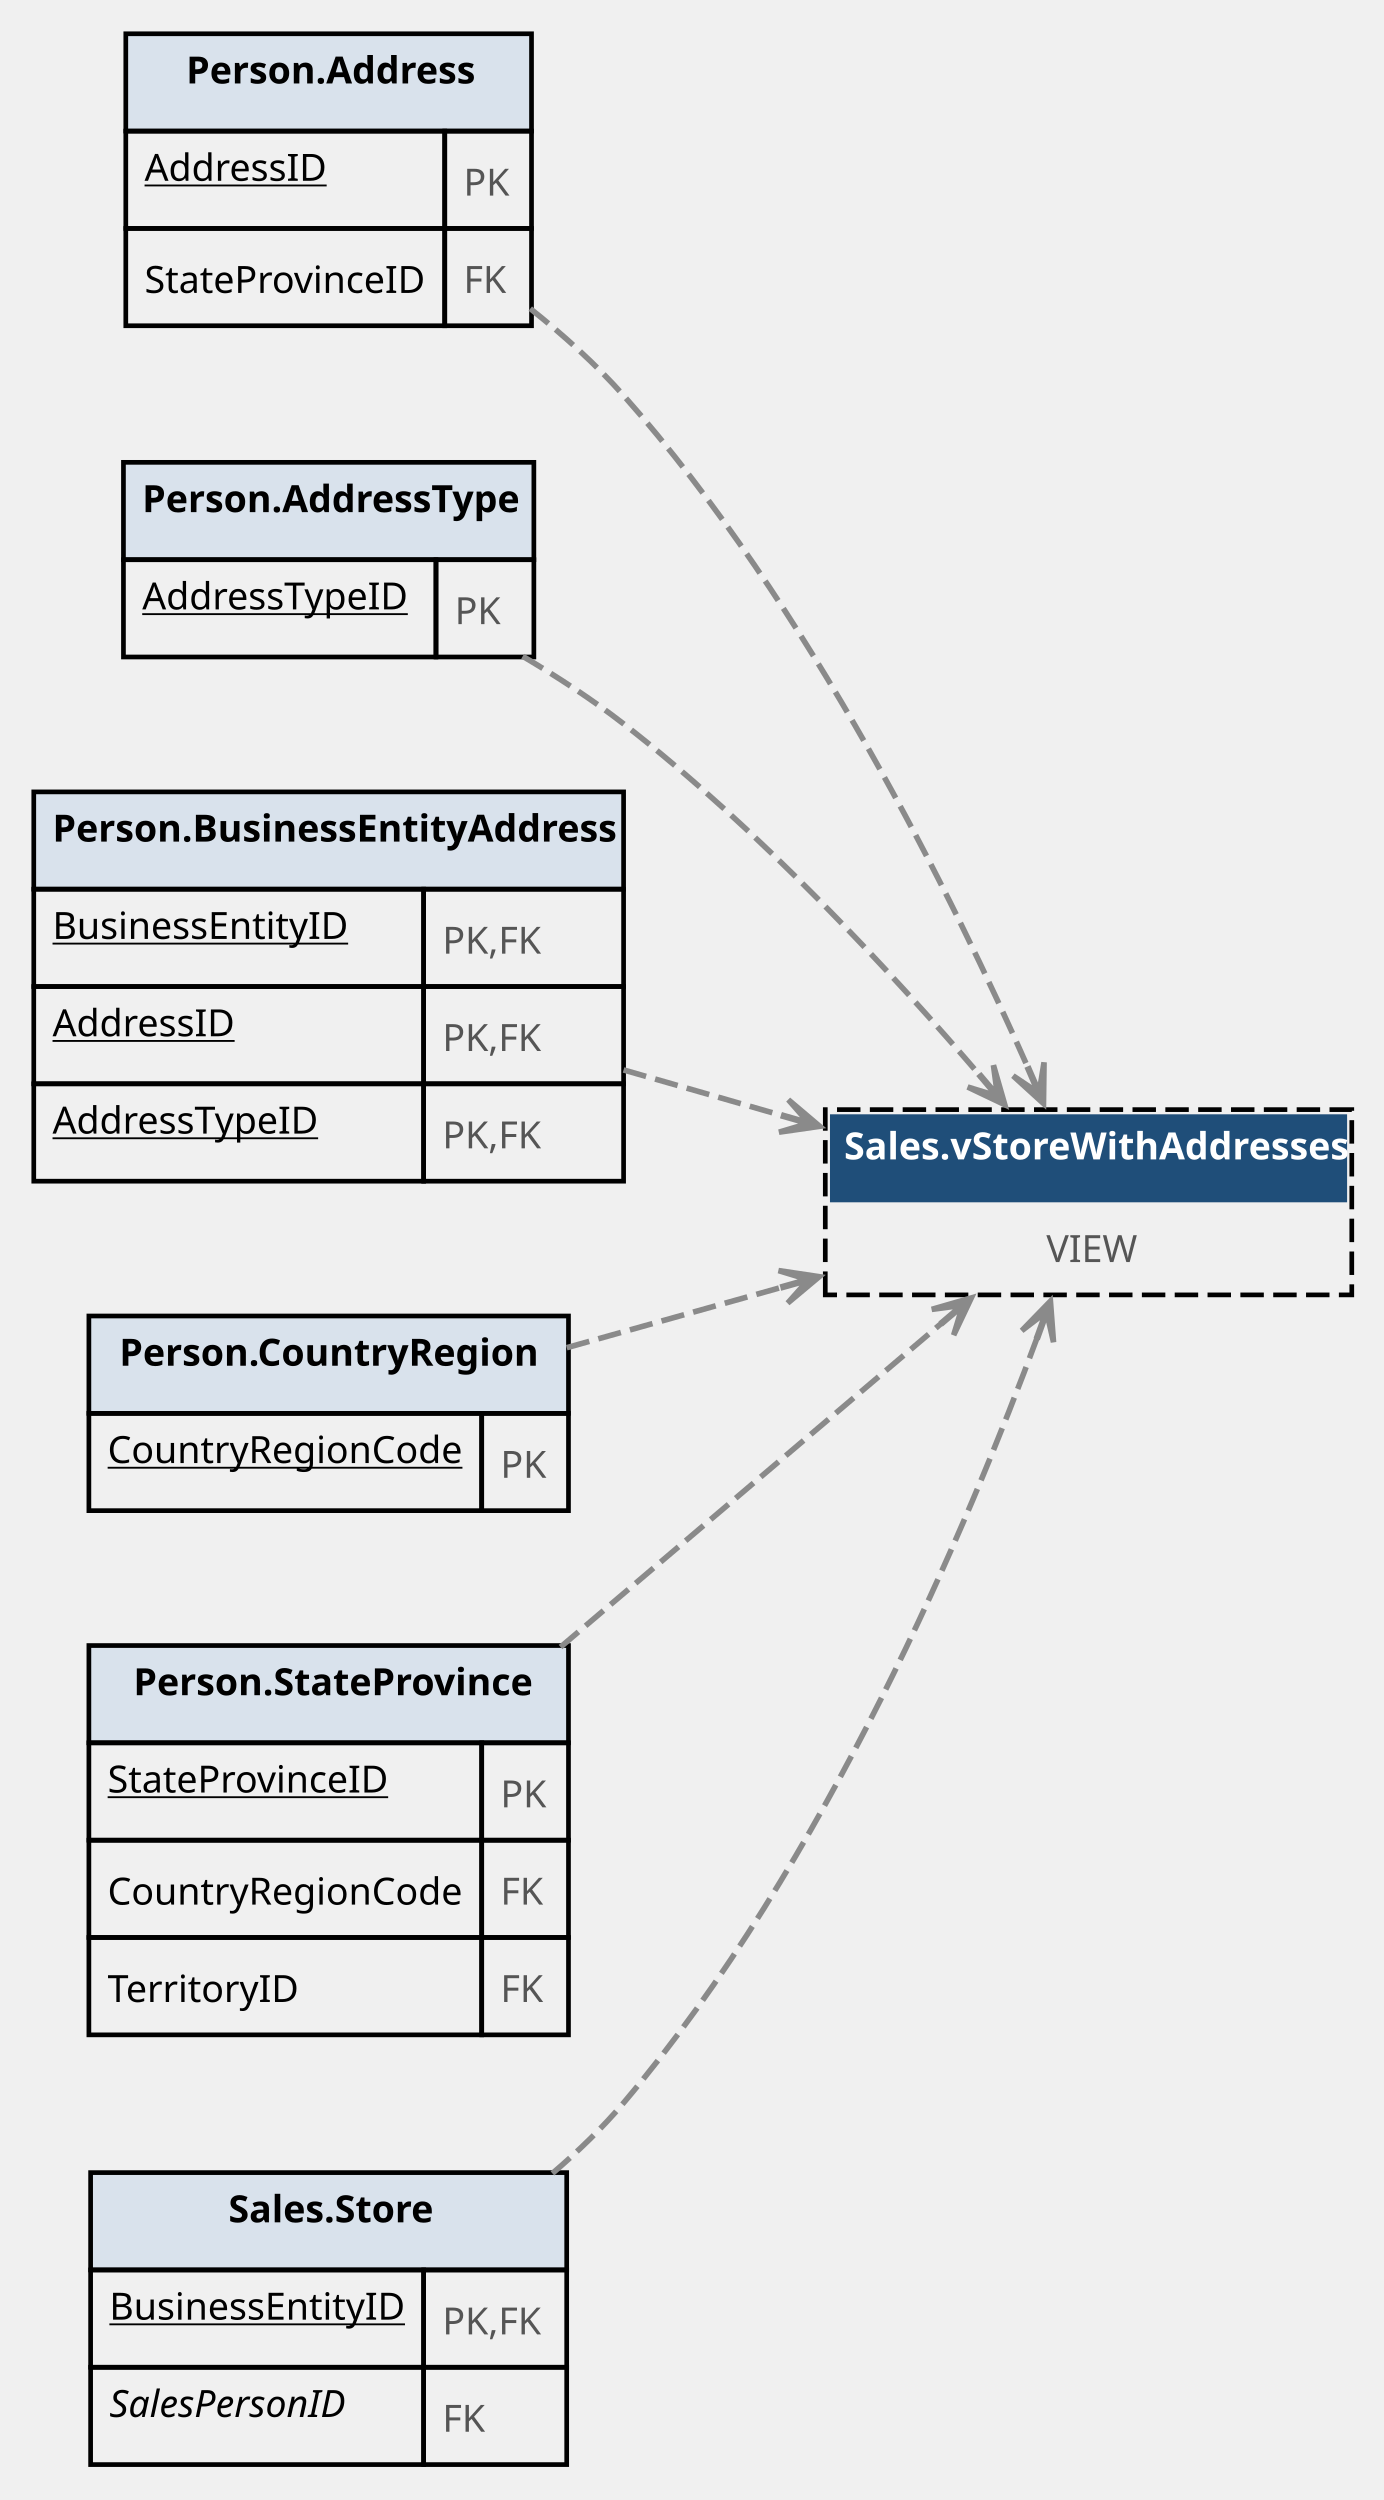
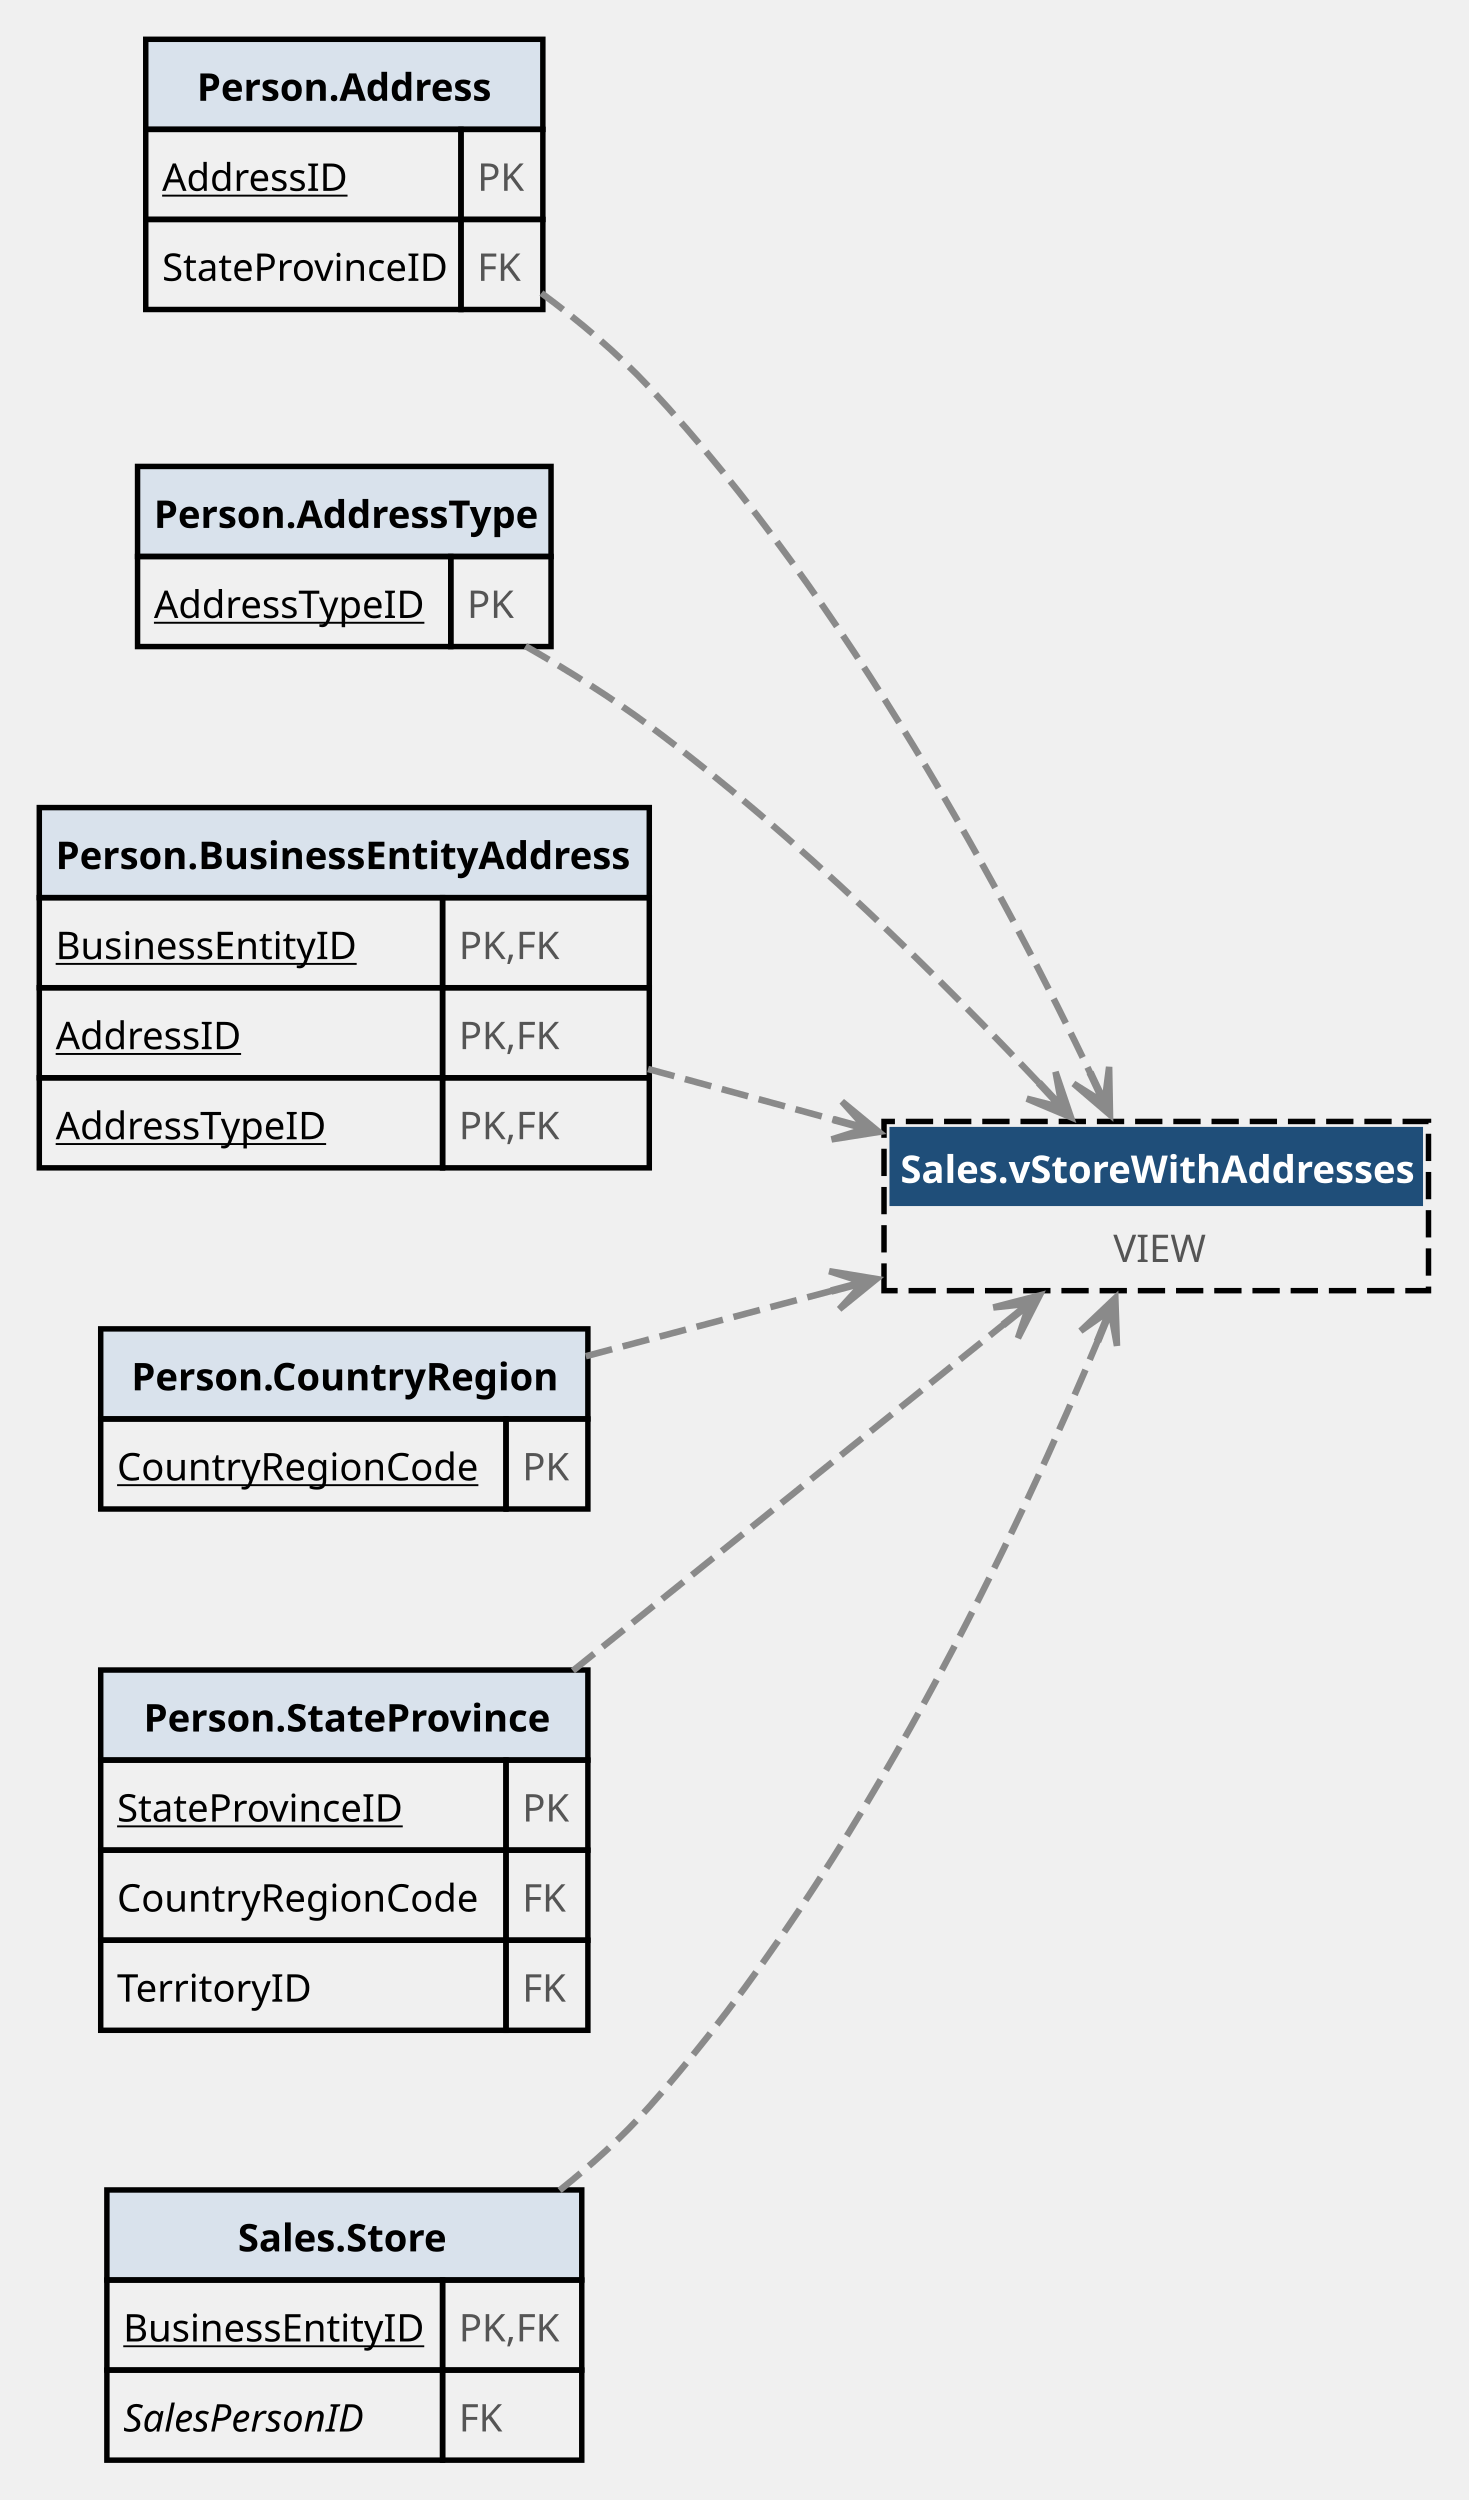
- <svg xmlns="http://www.w3.org/2000/svg" width="295pt" height="533pt" viewBox="0.00 0.00 295.00 533.00">
-   <g id="graph0" class="graph" transform="scale(1 1) rotate(0) translate(7.2 525.45)">
+ <svg xmlns="http://www.w3.org/2000/svg" width="269pt" height="458pt" viewBox="0.00 0.00 269.00 458.00">
+   <g id="graph0" class="graph" transform="scale(1 1) rotate(0) translate(7.2 450.7)">
    <g id="node1" class="node">
-       <polygon fill="none" stroke="#000000" stroke-dasharray="5,2" points="168.75,-249.38 168.75,-288.88 281,-288.88 281,-249.38 168.75,-249.38" />
-       <polygon fill="#1f4e79" stroke="none" stroke-dasharray="5,2" points="169.75,-269.12 169.75,-287.88 280,-287.88 280,-269.12 169.75,-269.12" />
-       <text xml:space="preserve" text-anchor="start" x="172.75" y="-278.27" font-family="Noto Sans KR" font-weight="bold" font-size="8.00" fill="#ffffff">Sales.vStoreWithAddresses</text>
-       <text xml:space="preserve" text-anchor="start" x="215.88" y="-256.38" font-family="Noto Sans KR" font-size="8.00" fill="#555555">VIEW</text>
+       <polygon fill="none" stroke="#000000" stroke-dasharray="5,2" points="154.75,-214.25 154.75,-245.25 254.5,-245.25 254.5,-214.25 154.75,-214.25" />
+       <polygon fill="#1f4e79" stroke="none" stroke-dasharray="5,2" points="155.75,-229.75 155.75,-244.25 253.5,-244.25 253.5,-229.75 155.75,-229.75" />
+       <text xml:space="preserve" text-anchor="start" x="157.75" y="-233.99" font-family="Noto Sans KR" font-weight="bold" font-size="7.00" fill="#ffffff">Sales.vStoreWithAddresses</text>
+       <text xml:space="preserve" text-anchor="start" x="196.75" y="-219.5" font-family="Noto Sans KR" font-size="7.00" fill="#555555">VIEW</text>
    </g>
    <g id="node2" class="node">
-       <polygon fill="#d9e2ec" stroke="none" points="19.62,-497.5 19.62,-518.25 106.12,-518.25 106.12,-497.5 19.62,-497.5" />
-       <polygon fill="none" stroke="#000000" points="19.62,-497.5 19.62,-518.25 106.12,-518.25 106.12,-497.5 19.62,-497.5" />
-       <text xml:space="preserve" text-anchor="start" x="32.5" y="-507.65" font-family="Noto Sans KR" font-weight="bold" font-size="8.00" fill="#000000">Person.Address</text>
-       <polygon fill="none" stroke="#000000" points="19.62,-476.75 19.62,-497.5 87.62,-497.5 87.62,-476.75 19.62,-476.75" />
-       <text xml:space="preserve" text-anchor="start" x="23.62" y="-486.9" font-family="Noto Sans KR" text-decoration="underline" font-size="8.00">AddressID</text>
-       <polygon fill="none" stroke="#000000" points="87.62,-476.75 87.62,-497.5 106.12,-497.5 106.12,-476.75 87.62,-476.75" />
-       <text xml:space="preserve" text-anchor="start" x="91.62" y="-483.75" font-family="Noto Sans KR" font-size="8.00" fill="#555555">PK</text>
-       <polygon fill="none" stroke="#000000" points="19.62,-456 19.62,-476.75 87.62,-476.75 87.62,-456 19.62,-456" />
-       <text xml:space="preserve" text-anchor="start" x="23.62" y="-463" font-family="Noto Sans KR" font-size="8.00">StateProvinceID</text>
-       <polygon fill="none" stroke="#000000" points="87.62,-456 87.62,-476.75 106.12,-476.75 106.12,-456 87.62,-456" />
-       <text xml:space="preserve" text-anchor="start" x="91.62" y="-463" font-family="Noto Sans KR" font-size="8.00" fill="#555555">FK</text>
+       <polygon fill="#d9e2ec" stroke="none" points="19.5,-427 19.5,-443.5 92.25,-443.5 92.25,-427 19.5,-427" />
+       <polygon fill="none" stroke="#000000" points="19.5,-427 19.5,-443.5 92.25,-443.5 92.25,-427 19.5,-427" />
+       <text xml:space="preserve" text-anchor="start" x="28.88" y="-432.24" font-family="Noto Sans KR" font-weight="bold" font-size="7.00" fill="#000000">Person.Address</text>
+       <polygon fill="none" stroke="#000000" points="19.5,-410.5 19.5,-427 77.25,-427 77.25,-410.5 19.5,-410.5" />
+       <text xml:space="preserve" text-anchor="start" x="22.5" y="-415.74" font-family="Noto Sans KR" text-decoration="underline" font-size="7.00">AddressID</text>
+       <polygon fill="none" stroke="#000000" points="77.25,-410.5 77.25,-427 92.25,-427 92.25,-410.5 77.25,-410.5" />
+       <text xml:space="preserve" text-anchor="start" x="80.25" y="-415.75" font-family="Noto Sans KR" font-size="7.00" fill="#555555">PK</text>
+       <polygon fill="none" stroke="#000000" points="19.5,-394 19.5,-410.5 77.25,-410.5 77.25,-394 19.5,-394" />
+       <text xml:space="preserve" text-anchor="start" x="22.5" y="-399.25" font-family="Noto Sans KR" font-size="7.00">StateProvinceID</text>
+       <polygon fill="none" stroke="#000000" points="77.25,-394 77.25,-410.5 92.25,-410.5 92.25,-394 77.25,-394" />
+       <text xml:space="preserve" text-anchor="start" x="80.25" y="-399.25" font-family="Noto Sans KR" font-size="7.00" fill="#555555">FK</text>
    </g>
    <g id="edge1" class="edge">
-       <path fill="none" stroke="#8a8a8a" stroke-width="1.2" stroke-dasharray="5,2" d="M105.85,-459.65C112.94,-454 119.89,-447.74 125.75,-441.12 165.26,-396.53 196.25,-333.48 212.14,-297.41" />
-       <polygon fill="#8a8a8a" stroke="#8a8a8a" stroke-width="1.2" points="215.27,-290.19 215.39,-298.96 214.36,-292.55 212.18,-297.57 212.09,-297.53 212,-297.49 214.17,-292.48 208.79,-296.09 215.27,-290.19" />
+       <path fill="none" stroke="#8a8a8a" stroke-width="1.2" stroke-dasharray="5,2" d="M91.98,-397.01C98.96,-391.84 105.93,-385.99 111.75,-379.75 148.17,-340.75 177.68,-285.1 192.74,-253.7" />
+       <polygon fill="#8a8a8a" stroke="#8a8a8a" stroke-width="1.2" points="196.15,-246.48 195.99,-255.25 195.16,-248.81 192.83,-253.75 192.74,-253.71 192.65,-253.67 194.98,-248.73 189.48,-252.18 196.15,-246.48" />
    </g>
    <g id="node3" class="node">
-       <polygon fill="#d9e2ec" stroke="none" points="19.12,-406.12 19.12,-426.88 106.62,-426.88 106.62,-406.12 19.12,-406.12" />
-       <polygon fill="none" stroke="#000000" points="19.12,-406.12 19.12,-426.88 106.62,-426.88 106.62,-406.12 19.12,-406.12" />
-       <text xml:space="preserve" text-anchor="start" x="23.12" y="-416.27" font-family="Noto Sans KR" font-weight="bold" font-size="8.00" fill="#000000">Person.AddressType</text>
-       <polygon fill="none" stroke="#000000" points="19.12,-385.38 19.12,-406.12 85.75,-406.12 85.75,-385.38 19.12,-385.38" />
-       <text xml:space="preserve" text-anchor="start" x="23.12" y="-395.52" font-family="Noto Sans KR" text-decoration="underline" font-size="8.00">AddressTypeID</text>
-       <polygon fill="none" stroke="#000000" points="85.75,-385.38 85.75,-406.12 106.62,-406.12 106.62,-385.38 85.75,-385.38" />
-       <text xml:space="preserve" text-anchor="start" x="89.75" y="-392.38" font-family="Noto Sans KR" font-size="8.00" fill="#555555">PK</text>
+       <polygon fill="#d9e2ec" stroke="none" points="18,-348.75 18,-365.25 93.75,-365.25 93.75,-348.75 18,-348.75" />
+       <polygon fill="none" stroke="#000000" points="18,-348.75 18,-365.25 93.75,-365.25 93.75,-348.75 18,-348.75" />
+       <text xml:space="preserve" text-anchor="start" x="21" y="-353.99" font-family="Noto Sans KR" font-weight="bold" font-size="7.00" fill="#000000">Person.AddressType</text>
+       <polygon fill="none" stroke="#000000" points="18,-332.25 18,-348.75 75.38,-348.75 75.38,-332.25 18,-332.25" />
+       <text xml:space="preserve" text-anchor="start" x="21" y="-337.49" font-family="Noto Sans KR" text-decoration="underline" font-size="7.00">AddressTypeID</text>
+       <polygon fill="none" stroke="#000000" points="75.38,-332.25 75.38,-348.75 93.75,-348.75 93.75,-332.25 75.38,-332.25" />
+       <text xml:space="preserve" text-anchor="start" x="78.38" y="-337.5" font-family="Noto Sans KR" font-size="7.00" fill="#555555">PK</text>
    </g>
    <g id="edge2" class="edge">
-       <path fill="none" stroke="#8a8a8a" stroke-width="1.2" stroke-dasharray="5,2" d="M104.24,-385.54C111.64,-381.15 119.12,-376.27 125.75,-371.12 154.71,-348.66 183.23,-317.75 201.99,-295.86" />
-       <polygon fill="#8a8a8a" stroke="#8a8a8a" stroke-width="1.2" points="207.02,-289.93 204.6,-298.36 205.46,-291.93 201.93,-296.09 201.85,-296.03 201.78,-295.97 205.31,-291.8 199.11,-293.7 207.02,-289.93" />
+       <path fill="none" stroke="#8a8a8a" stroke-width="1.2" stroke-dasharray="5,2" d="M89.06,-332.34C96.73,-327.96 104.72,-322.97 111.75,-317.75 138.75,-297.69 166.14,-270.35 183.9,-251.5" />
+       <polygon fill="#8a8a8a" stroke="#8a8a8a" stroke-width="1.2" points="188.99,-246.03 186.17,-254.34 187.34,-247.96 183.61,-251.95 183.54,-251.88 183.47,-251.82 187.19,-247.82 180.91,-249.43 188.99,-246.03" />
    </g>
    <g id="node4" class="node">
-       <polygon fill="#d9e2ec" stroke="none" points="0,-335.88 0,-356.62 125.75,-356.62 125.75,-335.88 0,-335.88" />
-       <polygon fill="none" stroke="#000000" points="0,-335.88 0,-356.62 125.75,-356.62 125.75,-335.88 0,-335.88" />
-       <text xml:space="preserve" text-anchor="start" x="4" y="-346.02" font-family="Noto Sans KR" font-weight="bold" font-size="8.00" fill="#000000">Person.BusinessEntityAddress</text>
-       <polygon fill="none" stroke="#000000" points="0,-315.12 0,-335.88 83.12,-335.88 83.12,-315.12 0,-315.12" />
-       <text xml:space="preserve" text-anchor="start" x="4" y="-325.27" font-family="Noto Sans KR" text-decoration="underline" font-size="8.00">BusinessEntityID</text>
-       <polygon fill="none" stroke="#000000" points="83.12,-315.12 83.12,-335.88 125.75,-335.88 125.75,-315.12 83.12,-315.12" />
-       <text xml:space="preserve" text-anchor="start" x="87.12" y="-322.12" font-family="Noto Sans KR" font-size="8.00" fill="#555555">PK,FK</text>
-       <polygon fill="none" stroke="#000000" points="0,-294.38 0,-315.12 83.12,-315.12 83.12,-294.38 0,-294.38" />
-       <text xml:space="preserve" text-anchor="start" x="4" y="-304.52" font-family="Noto Sans KR" text-decoration="underline" font-size="8.00">AddressID</text>
-       <polygon fill="none" stroke="#000000" points="83.12,-294.38 83.12,-315.12 125.75,-315.12 125.75,-294.38 83.12,-294.38" />
-       <text xml:space="preserve" text-anchor="start" x="87.12" y="-301.38" font-family="Noto Sans KR" font-size="8.00" fill="#555555">PK,FK</text>
-       <polygon fill="none" stroke="#000000" points="0,-273.62 0,-294.38 83.12,-294.38 83.12,-273.62 0,-273.62" />
-       <text xml:space="preserve" text-anchor="start" x="4" y="-283.77" font-family="Noto Sans KR" text-decoration="underline" font-size="8.00">AddressTypeID</text>
-       <polygon fill="none" stroke="#000000" points="83.12,-273.62 83.12,-294.38 125.75,-294.38 125.75,-273.62 83.12,-273.62" />
-       <text xml:space="preserve" text-anchor="start" x="87.12" y="-280.62" font-family="Noto Sans KR" font-size="8.00" fill="#555555">PK,FK</text>
+       <polygon fill="#d9e2ec" stroke="none" points="0,-286.25 0,-302.75 111.75,-302.75 111.75,-286.25 0,-286.25" />
+       <polygon fill="none" stroke="#000000" points="0,-286.25 0,-302.75 111.75,-302.75 111.75,-286.25 0,-286.25" />
+       <text xml:space="preserve" text-anchor="start" x="3" y="-291.49" font-family="Noto Sans KR" font-weight="bold" font-size="7.00" fill="#000000">Person.BusinessEntityAddress</text>
+       <polygon fill="none" stroke="#000000" points="0,-269.75 0,-286.25 73.88,-286.25 73.88,-269.75 0,-269.75" />
+       <text xml:space="preserve" text-anchor="start" x="3" y="-274.99" font-family="Noto Sans KR" text-decoration="underline" font-size="7.00">BusinessEntityID</text>
+       <polygon fill="none" stroke="#000000" points="73.88,-269.75 73.88,-286.25 111.75,-286.25 111.75,-269.75 73.88,-269.75" />
+       <text xml:space="preserve" text-anchor="start" x="76.88" y="-275" font-family="Noto Sans KR" font-size="7.00" fill="#555555">PK,FK</text>
+       <polygon fill="none" stroke="#000000" points="0,-253.25 0,-269.75 73.88,-269.75 73.88,-253.25 0,-253.25" />
+       <text xml:space="preserve" text-anchor="start" x="3" y="-258.49" font-family="Noto Sans KR" text-decoration="underline" font-size="7.00">AddressID</text>
+       <polygon fill="none" stroke="#000000" points="73.88,-253.25 73.88,-269.75 111.75,-269.75 111.75,-253.25 73.88,-253.25" />
+       <text xml:space="preserve" text-anchor="start" x="76.88" y="-258.5" font-family="Noto Sans KR" font-size="7.00" fill="#555555">PK,FK</text>
+       <polygon fill="none" stroke="#000000" points="0,-236.75 0,-253.25 73.88,-253.25 73.88,-236.75 0,-236.75" />
+       <text xml:space="preserve" text-anchor="start" x="3" y="-241.99" font-family="Noto Sans KR" text-decoration="underline" font-size="7.00">AddressTypeID</text>
+       <polygon fill="none" stroke="#000000" points="73.88,-236.75 73.88,-253.25 111.75,-253.25 111.75,-236.75 73.88,-236.75" />
+       <text xml:space="preserve" text-anchor="start" x="76.88" y="-242" font-family="Noto Sans KR" font-size="7.00" fill="#555555">PK,FK</text>
    </g>
    <g id="edge3" class="edge">
-       <path fill="none" stroke="#8a8a8a" stroke-width="1.2" stroke-dasharray="5,2" d="M125.74,-297.34C136.98,-294.11 148.72,-290.73 160.02,-287.48" />
-       <polygon fill="#8a8a8a" stroke="#8a8a8a" stroke-width="1.2" points="167.56,-285.32 160.87,-290.99 165.15,-286.11 159.9,-287.62 159.87,-287.53 159.84,-287.43 165.09,-285.92 158.88,-284.07 167.56,-285.32" />
+       <path fill="none" stroke="#8a8a8a" stroke-width="1.2" stroke-dasharray="5,2" d="M111.52,-254.86C122.84,-251.77 134.79,-248.51 146.2,-245.4" />
+       <polygon fill="#8a8a8a" stroke="#8a8a8a" stroke-width="1.2" points="153.81,-243.33 147.04,-248.91 151.38,-244.09 146.11,-245.53 146.09,-245.43 146.06,-245.34 151.33,-243.9 145.14,-241.96 153.81,-243.33" />
    </g>
    <g id="node5" class="node">
-       <polygon fill="#d9e2ec" stroke="none" points="11.75,-224.12 11.75,-244.88 114,-244.88 114,-224.12 11.75,-224.12" />
-       <polygon fill="none" stroke="#000000" points="11.75,-224.12 11.75,-244.88 114,-244.88 114,-224.12 11.75,-224.12" />
-       <text xml:space="preserve" text-anchor="start" x="18.25" y="-234.28" font-family="Noto Sans KR" font-weight="bold" font-size="8.00" fill="#000000">Person.CountryRegion</text>
-       <polygon fill="none" stroke="#000000" points="11.75,-203.38 11.75,-224.12 95.5,-224.12 95.5,-203.38 11.75,-203.38" />
-       <text xml:space="preserve" text-anchor="start" x="15.75" y="-213.53" font-family="Noto Sans KR" text-decoration="underline" font-size="8.00">CountryRegionCode</text>
-       <polygon fill="none" stroke="#000000" points="95.5,-203.38 95.5,-224.12 114,-224.12 114,-203.38 95.5,-203.38" />
-       <text xml:space="preserve" text-anchor="start" x="99.5" y="-210.38" font-family="Noto Sans KR" font-size="8.00" fill="#555555">PK</text>
+       <polygon fill="#d9e2ec" stroke="none" points="11.25,-190.75 11.25,-207.25 100.5,-207.25 100.5,-190.75 11.25,-190.75" />
+       <polygon fill="none" stroke="#000000" points="11.25,-190.75 11.25,-207.25 100.5,-207.25 100.5,-190.75 11.25,-190.75" />
+       <text xml:space="preserve" text-anchor="start" x="16.88" y="-195.99" font-family="Noto Sans KR" font-weight="bold" font-size="7.00" fill="#000000">Person.CountryRegion</text>
+       <polygon fill="none" stroke="#000000" points="11.25,-174.25 11.25,-190.75 85.5,-190.75 85.5,-174.25 11.25,-174.25" />
+       <text xml:space="preserve" text-anchor="start" x="14.25" y="-179.49" font-family="Noto Sans KR" text-decoration="underline" font-size="7.00">CountryRegionCode</text>
+       <polygon fill="none" stroke="#000000" points="85.5,-174.25 85.5,-190.75 100.5,-190.75 100.5,-174.25 85.5,-174.25" />
+       <text xml:space="preserve" text-anchor="start" x="88.5" y="-179.5" font-family="Noto Sans KR" font-size="7.00" fill="#555555">PK</text>
    </g>
    <g id="edge4" class="edge">
-       <path fill="none" stroke="#8a8a8a" stroke-width="1.2" stroke-dasharray="5,2" d="M113.62,-238.12C128.27,-242.24 144.5,-246.8 159.91,-251.13" />
-       <polygon fill="#8a8a8a" stroke="#8a8a8a" stroke-width="1.2" points="167.46,-253.26 158.78,-254.56 164.99,-252.67 159.73,-251.19 159.76,-251.09 159.78,-251 165.04,-252.47 160.73,-247.63 167.46,-253.26" />
+       <path fill="none" stroke="#8a8a8a" stroke-width="1.2" stroke-dasharray="5,2" d="M100.11,-202.24C114.46,-206.05 130.67,-210.36 145.93,-214.42" />
+       <polygon fill="#8a8a8a" stroke="#8a8a8a" stroke-width="1.2" points="153.37,-216.39 144.71,-217.82 150.89,-215.84 145.61,-214.43 145.63,-214.34 145.66,-214.24 150.94,-215.64 146.56,-210.86 153.37,-216.39" />
    </g>
    <g id="node6" class="node">
-       <polygon fill="#d9e2ec" stroke="none" points="11.75,-153.88 11.75,-174.62 114,-174.62 114,-153.88 11.75,-153.88" />
-       <polygon fill="none" stroke="#000000" points="11.75,-153.88 11.75,-174.62 114,-174.62 114,-153.88 11.75,-153.88" />
-       <text xml:space="preserve" text-anchor="start" x="21.25" y="-164.03" font-family="Noto Sans KR" font-weight="bold" font-size="8.00" fill="#000000">Person.StateProvince</text>
-       <polygon fill="none" stroke="#000000" points="11.75,-133.12 11.75,-153.88 95.5,-153.88 95.5,-133.12 11.75,-133.12" />
-       <text xml:space="preserve" text-anchor="start" x="15.75" y="-143.28" font-family="Noto Sans KR" text-decoration="underline" font-size="8.00">StateProvinceID</text>
-       <polygon fill="none" stroke="#000000" points="95.5,-133.12 95.5,-153.88 114,-153.88 114,-133.12 95.5,-133.12" />
-       <text xml:space="preserve" text-anchor="start" x="99.5" y="-140.12" font-family="Noto Sans KR" font-size="8.00" fill="#555555">PK</text>
-       <polygon fill="none" stroke="#000000" points="11.75,-112.38 11.75,-133.12 95.5,-133.12 95.5,-112.38 11.75,-112.38" />
-       <text xml:space="preserve" text-anchor="start" x="15.75" y="-119.38" font-family="Noto Sans KR" font-size="8.00">CountryRegionCode</text>
-       <polygon fill="none" stroke="#000000" points="95.5,-112.38 95.5,-133.12 114,-133.12 114,-112.38 95.5,-112.38" />
-       <text xml:space="preserve" text-anchor="start" x="99.5" y="-119.38" font-family="Noto Sans KR" font-size="8.00" fill="#555555">FK</text>
-       <polygon fill="none" stroke="#000000" points="11.75,-91.62 11.75,-112.38 95.5,-112.38 95.5,-91.62 11.75,-91.62" />
-       <text xml:space="preserve" text-anchor="start" x="15.75" y="-98.62" font-family="Noto Sans KR" font-size="8.00">TerritoryID</text>
-       <polygon fill="none" stroke="#000000" points="95.5,-91.62 95.5,-112.38 114,-112.38 114,-91.62 95.5,-91.62" />
-       <text xml:space="preserve" text-anchor="start" x="99.5" y="-98.62" font-family="Noto Sans KR" font-size="8.00" fill="#555555">FK</text>
+       <polygon fill="#d9e2ec" stroke="none" points="11.25,-128.25 11.25,-144.75 100.5,-144.75 100.5,-128.25 11.25,-128.25" />
+       <polygon fill="none" stroke="#000000" points="11.25,-128.25 11.25,-144.75 100.5,-144.75 100.5,-128.25 11.25,-128.25" />
+       <text xml:space="preserve" text-anchor="start" x="19.12" y="-133.49" font-family="Noto Sans KR" font-weight="bold" font-size="7.00" fill="#000000">Person.StateProvince</text>
+       <polygon fill="none" stroke="#000000" points="11.25,-111.75 11.25,-128.25 85.5,-128.25 85.5,-111.75 11.25,-111.75" />
+       <text xml:space="preserve" text-anchor="start" x="14.25" y="-116.99" font-family="Noto Sans KR" text-decoration="underline" font-size="7.00">StateProvinceID</text>
+       <polygon fill="none" stroke="#000000" points="85.5,-111.75 85.5,-128.25 100.5,-128.25 100.5,-111.75 85.5,-111.75" />
+       <text xml:space="preserve" text-anchor="start" x="88.5" y="-117" font-family="Noto Sans KR" font-size="7.00" fill="#555555">PK</text>
+       <polygon fill="none" stroke="#000000" points="11.25,-95.25 11.25,-111.75 85.5,-111.75 85.5,-95.25 11.25,-95.25" />
+       <text xml:space="preserve" text-anchor="start" x="14.25" y="-100.5" font-family="Noto Sans KR" font-size="7.00">CountryRegionCode</text>
+       <polygon fill="none" stroke="#000000" points="85.5,-95.25 85.5,-111.75 100.5,-111.75 100.5,-95.25 85.5,-95.25" />
+       <text xml:space="preserve" text-anchor="start" x="88.5" y="-100.5" font-family="Noto Sans KR" font-size="7.00" fill="#555555">FK</text>
+       <polygon fill="none" stroke="#000000" points="11.25,-78.75 11.25,-95.25 85.5,-95.25 85.5,-78.75 11.25,-78.75" />
+       <text xml:space="preserve" text-anchor="start" x="14.25" y="-84" font-family="Noto Sans KR" font-size="7.00">TerritoryID</text>
+       <polygon fill="none" stroke="#000000" points="85.5,-78.75 85.5,-95.25 100.5,-95.25 100.5,-78.75 85.5,-78.75" />
+       <text xml:space="preserve" text-anchor="start" x="88.5" y="-84" font-family="Noto Sans KR" font-size="7.00" fill="#555555">FK</text>
    </g>
    <g id="edge5" class="edge">
-       <path fill="none" stroke="#8a8a8a" stroke-width="1.2" stroke-dasharray="5,2" d="M112.31,-174.3C138.87,-196.87 170.96,-224.15 193.89,-243.64" />
-       <polygon fill="#8a8a8a" stroke="#8a8a8a" stroke-width="1.2" points="199.88,-248.73 191.45,-246.29 197.88,-247.16 193.72,-243.62 193.78,-243.55 193.85,-243.47 198.01,-247.01 196.12,-240.8 199.88,-248.73" />
+       <path fill="none" stroke="#8a8a8a" stroke-width="1.2" stroke-dasharray="5,2" d="M97.75,-144.62C123.2,-165.08 155.19,-190.8 177.31,-208.59" />
+       <polygon fill="#8a8a8a" stroke="#8a8a8a" stroke-width="1.2" points="183.27,-213.38 174.77,-211.17 181.22,-211.87 176.97,-208.44 177.03,-208.37 177.09,-208.29 181.35,-211.71 179.29,-205.56 183.27,-213.38" />
    </g>
    <g id="node7" class="node">
-       <polygon fill="#d9e2ec" stroke="none" points="12.12,-41.5 12.12,-62.25 113.62,-62.25 113.62,-41.5 12.12,-41.5" />
-       <polygon fill="none" stroke="#000000" points="12.12,-41.5 12.12,-62.25 113.62,-62.25 113.62,-41.5 12.12,-41.5" />
-       <text xml:space="preserve" text-anchor="start" x="41.5" y="-51.65" font-family="Noto Sans KR" font-weight="bold" font-size="8.00" fill="#000000">Sales.Store</text>
-       <polygon fill="none" stroke="#000000" points="12.12,-20.75 12.12,-41.5 83.12,-41.5 83.12,-20.75 12.12,-20.75" />
-       <text xml:space="preserve" text-anchor="start" x="16.12" y="-30.9" font-family="Noto Sans KR" text-decoration="underline" font-size="8.00">BusinessEntityID</text>
-       <polygon fill="none" stroke="#000000" points="83.12,-20.75 83.12,-41.5 113.62,-41.5 113.62,-20.75 83.12,-20.75" />
-       <text xml:space="preserve" text-anchor="start" x="87.12" y="-27.75" font-family="Noto Sans KR" font-size="8.00" fill="#555555">PK,FK</text>
-       <polygon fill="none" stroke="#000000" points="12.12,0 12.12,-20.75 83.12,-20.75 83.12,0 12.12,0" />
-       <text xml:space="preserve" text-anchor="start" x="16.12" y="-10.15" font-family="Noto Sans KR" font-style="italic" font-size="8.00">SalesPersonID</text>
-       <polygon fill="none" stroke="#000000" points="83.12,0 83.12,-20.75 113.62,-20.75 113.62,0 83.12,0" />
-       <text xml:space="preserve" text-anchor="start" x="87.12" y="-7" font-family="Noto Sans KR" font-size="8.00" fill="#555555">FK</text>
+       <polygon fill="#d9e2ec" stroke="none" points="12.38,-33 12.38,-49.5 99.38,-49.5 99.38,-33 12.38,-33" />
+       <polygon fill="none" stroke="#000000" points="12.38,-33 12.38,-49.5 99.38,-49.5 99.38,-33 12.38,-33" />
+       <text xml:space="preserve" text-anchor="start" x="36.38" y="-38.24" font-family="Noto Sans KR" font-weight="bold" font-size="7.00" fill="#000000">Sales.Store</text>
+       <polygon fill="none" stroke="#000000" points="12.38,-16.5 12.38,-33 73.88,-33 73.88,-16.5 12.38,-16.5" />
+       <text xml:space="preserve" text-anchor="start" x="15.38" y="-21.74" font-family="Noto Sans KR" text-decoration="underline" font-size="7.00">BusinessEntityID</text>
+       <polygon fill="none" stroke="#000000" points="73.88,-16.5 73.88,-33 99.38,-33 99.38,-16.5 73.88,-16.5" />
+       <text xml:space="preserve" text-anchor="start" x="76.88" y="-21.75" font-family="Noto Sans KR" font-size="7.00" fill="#555555">PK,FK</text>
+       <polygon fill="none" stroke="#000000" points="12.38,0 12.38,-16.5 73.88,-16.5 73.88,0 12.38,0" />
+       <text xml:space="preserve" text-anchor="start" x="15.38" y="-5.24" font-family="Noto Sans KR" font-style="italic" font-size="7.00">SalesPersonID</text>
+       <polygon fill="none" stroke="#000000" points="73.88,0 73.88,-16.5 99.38,-16.5 99.38,0 73.88,0" />
+       <text xml:space="preserve" text-anchor="start" x="76.88" y="-5.25" font-family="Noto Sans KR" font-size="7.00" fill="#555555">FK</text>
    </g>
    <g id="edge6" class="edge">
-       <path fill="none" stroke="#8a8a8a" stroke-width="1.2" stroke-dasharray="5,2" d="M110.57,-62.08C116.03,-66.76 121.26,-71.81 125.75,-77.12 168.81,-128.04 199.45,-201.06 214.11,-240.77" />
-       <polygon fill="#8a8a8a" stroke="#8a8a8a" stroke-width="1.2" points="216.75,-248.04 210.64,-241.75 215.79,-245.69 213.93,-240.55 214.02,-240.52 214.12,-240.48 215.98,-245.62 217.41,-239.29 216.75,-248.04" />
+       <path fill="none" stroke="#8a8a8a" stroke-width="1.2" stroke-dasharray="5,2" d="M95.31,-49.42C101.19,-54.11 106.91,-59.28 111.75,-64.75 150.65,-108.7 180.07,-171.86 194.25,-205.88" />
+       <polygon fill="#8a8a8a" stroke="#8a8a8a" stroke-width="1.2" points="197.13,-212.91 190.76,-206.87 196.07,-210.6 194,-205.55 194.1,-205.51 194.19,-205.47 196.26,-210.52 197.43,-204.14 197.13,-212.91" />
    </g>
  </g>
</svg>
